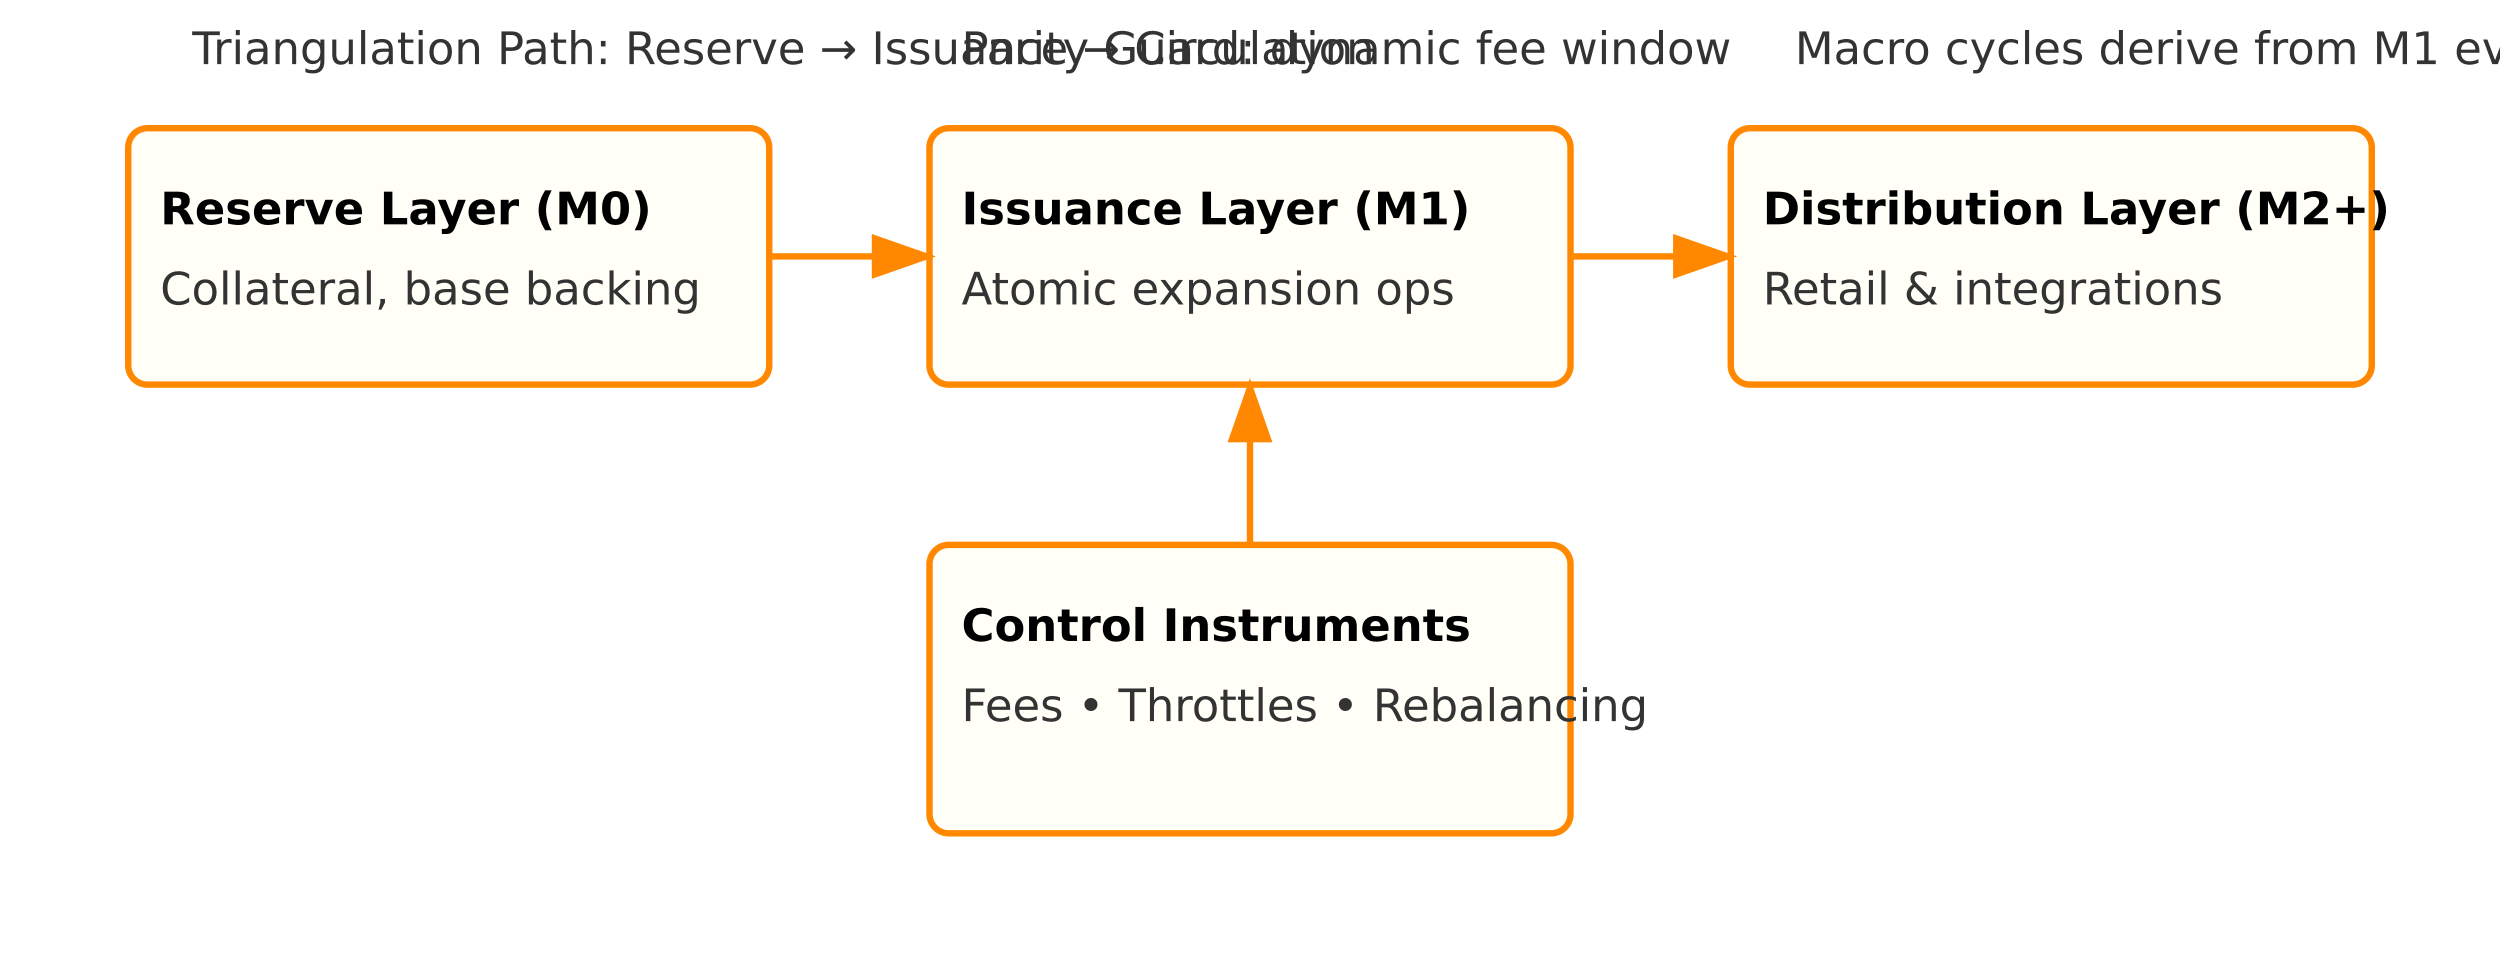
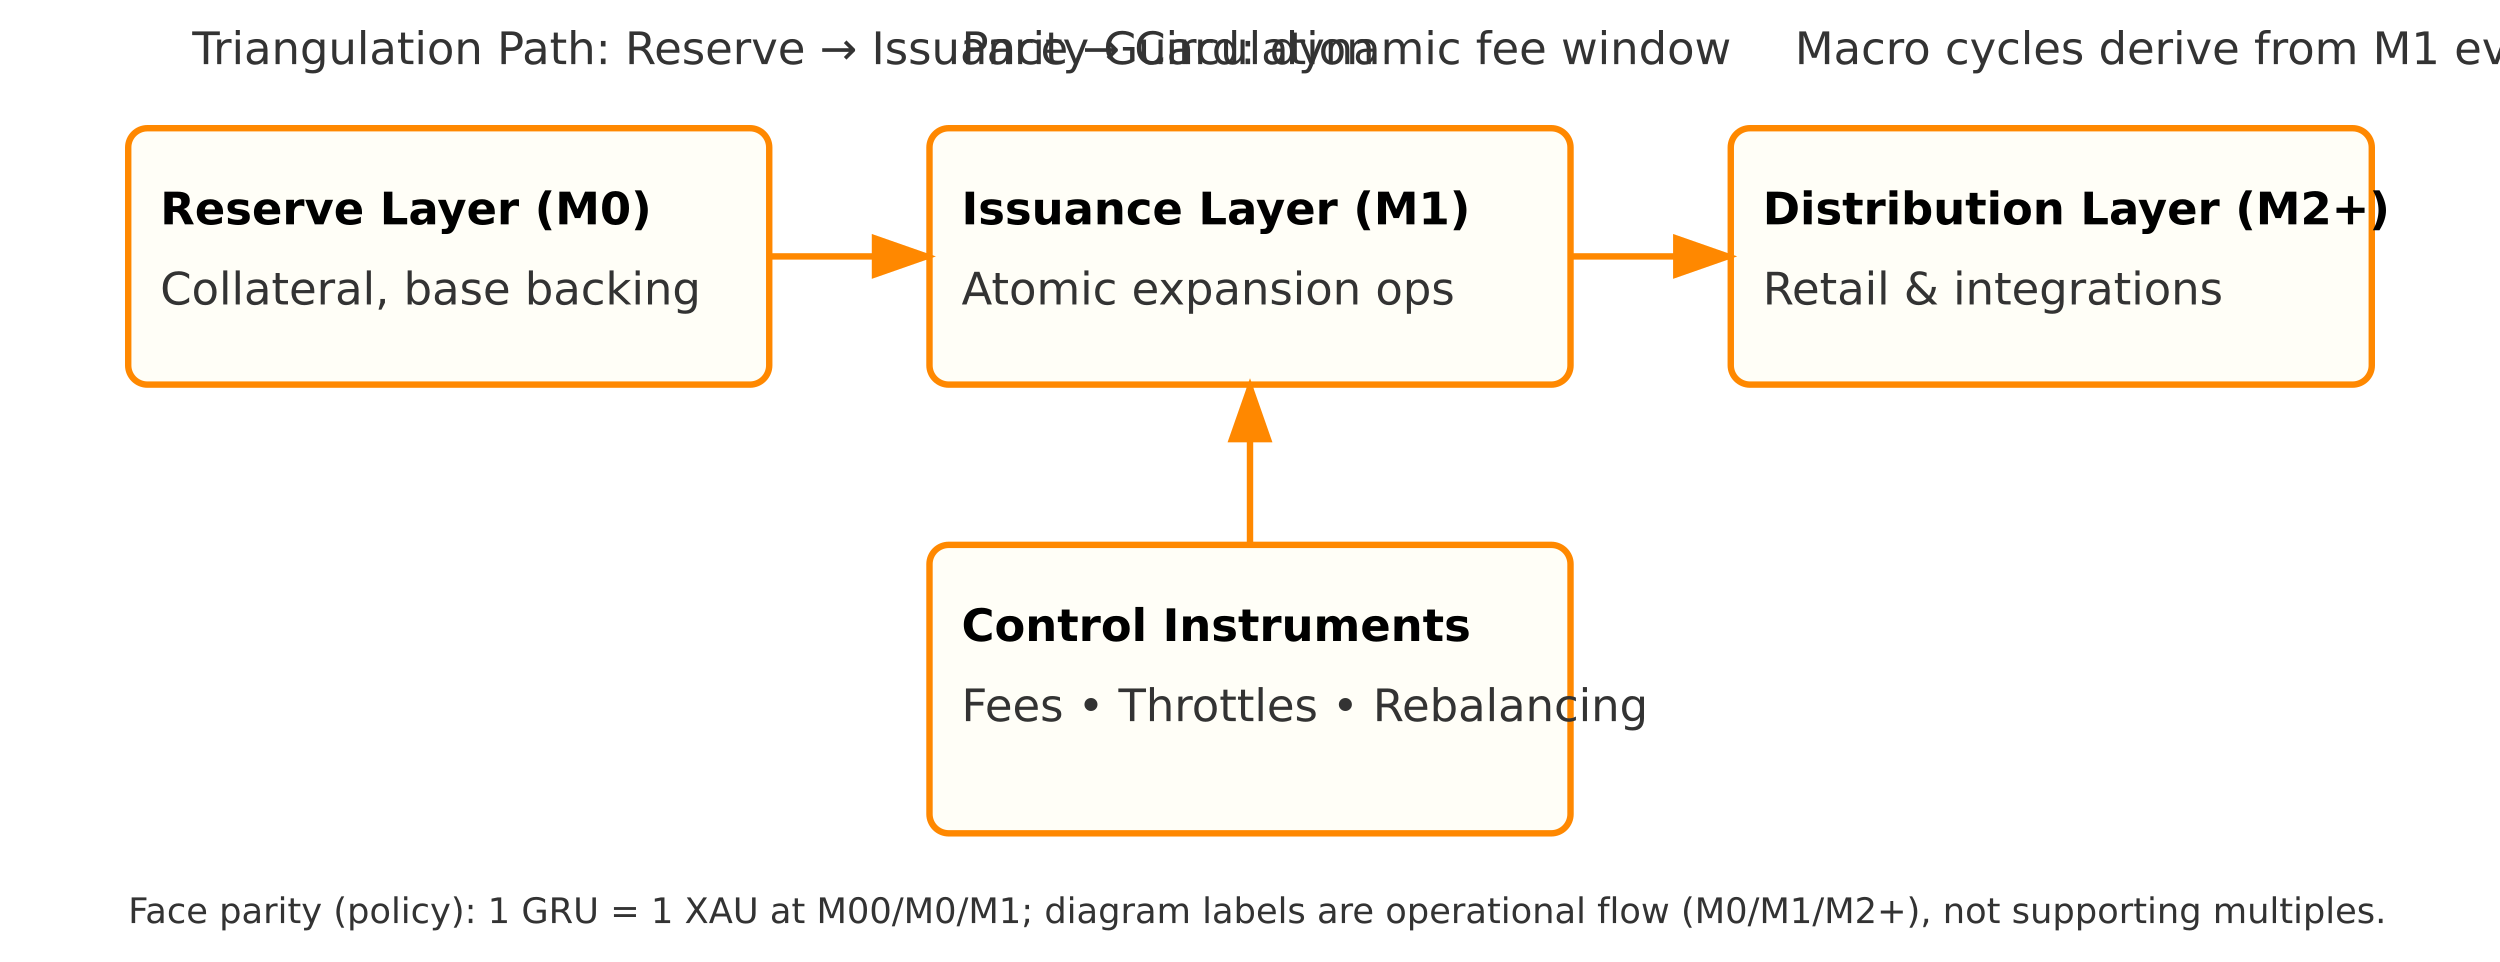
<svg xmlns="http://www.w3.org/2000/svg" width="780" height="300" viewBox="0 0 780 300" font-family="DejaVu Sans" font-size="14">
  <style>
    .layer { fill:#fffef7; stroke:#FF8800; stroke-width:2; rx:6; ry:6; }
    .arrow { stroke:#FF8800; stroke-width:2; marker-end:url(#arrow); }
    .title { font-weight:bold; }
    .caption { fill:#333; }
  </style>
  <defs>
    <marker id="arrow" markerWidth="10" markerHeight="7" refX="9" refY="3.5" orient="auto">
      <polygon points="0 0, 10 3.5, 0 7" fill="#FF8800" />
    </marker>
  </defs>
  <rect class="layer" x="40" y="40" width="200" height="80" />
  <text x="50" y="70" class="title">Reserve Layer (M0)</text>
  <text x="50" y="95" class="caption">Collateral, base backing</text>
  <rect class="layer" x="290" y="40" width="200" height="80" />
  <text x="300" y="70" class="title">Issuance Layer (M1)</text>
  <text x="300" y="95" class="caption">Atomic expansion ops</text>
  <rect class="layer" x="540" y="40" width="200" height="80" />
  <text x="550" y="70" class="title">Distribution Layer (M2+)</text>
  <text x="550" y="95" class="caption">Retail &amp; integrations</text>
  <line class="arrow" x1="240" y1="80" x2="290" y2="80" />
  <line class="arrow" x1="490" y1="80" x2="540" y2="80" />
  <rect class="layer" x="290" y="170" width="200" height="90" />
  <text x="300" y="200" class="title">Control Instruments</text>
  <text x="300" y="225" class="caption">Fees • Throttles • Rebalancing</text>
  <line class="arrow" x1="390" y1="170" x2="390" y2="120" />
  <text x="60" y="20" class="caption">Triangulation Path: Reserve → Issuance → Circulation</text>
  <text x="300" y="20" class="caption">Parity Guard: dynamic fee window</text>
  <text x="560" y="20" class="caption">Macro cycles derive from M1 events</text>
+   <text x="40" y="288" class="caption" font-size="11">Face parity (policy): 1 GRU = 1 XAU at M00/M0/M1; diagram labels are operational flow (M0/M1/M2+), not supporting multiples.</text>
</svg>
